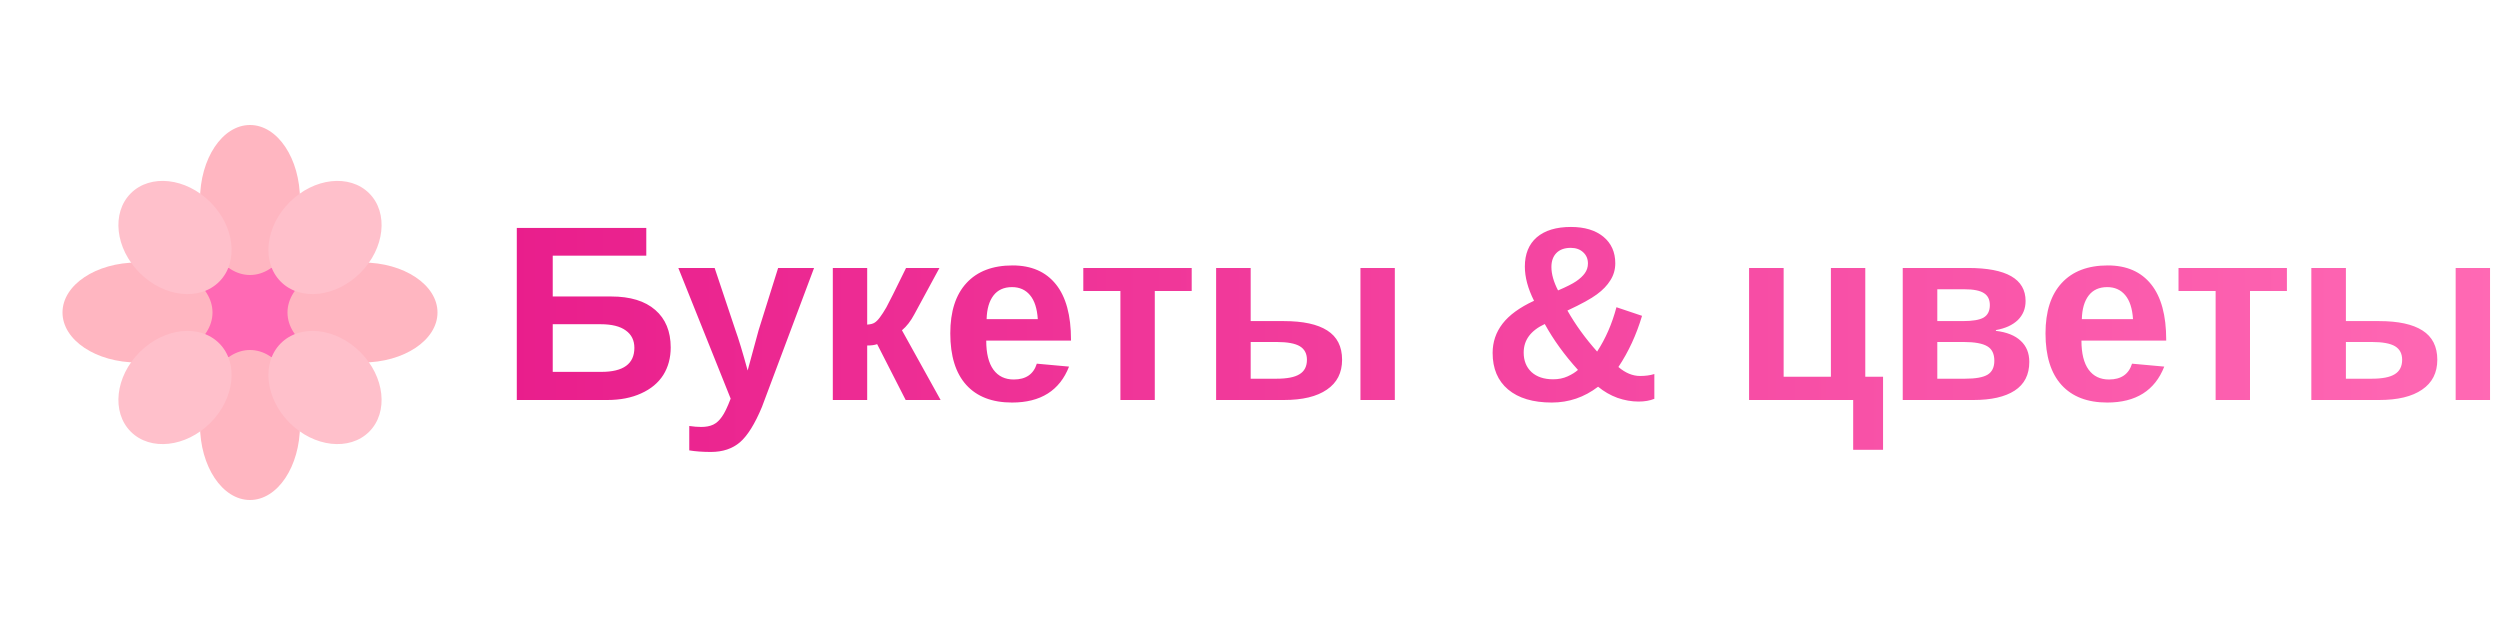
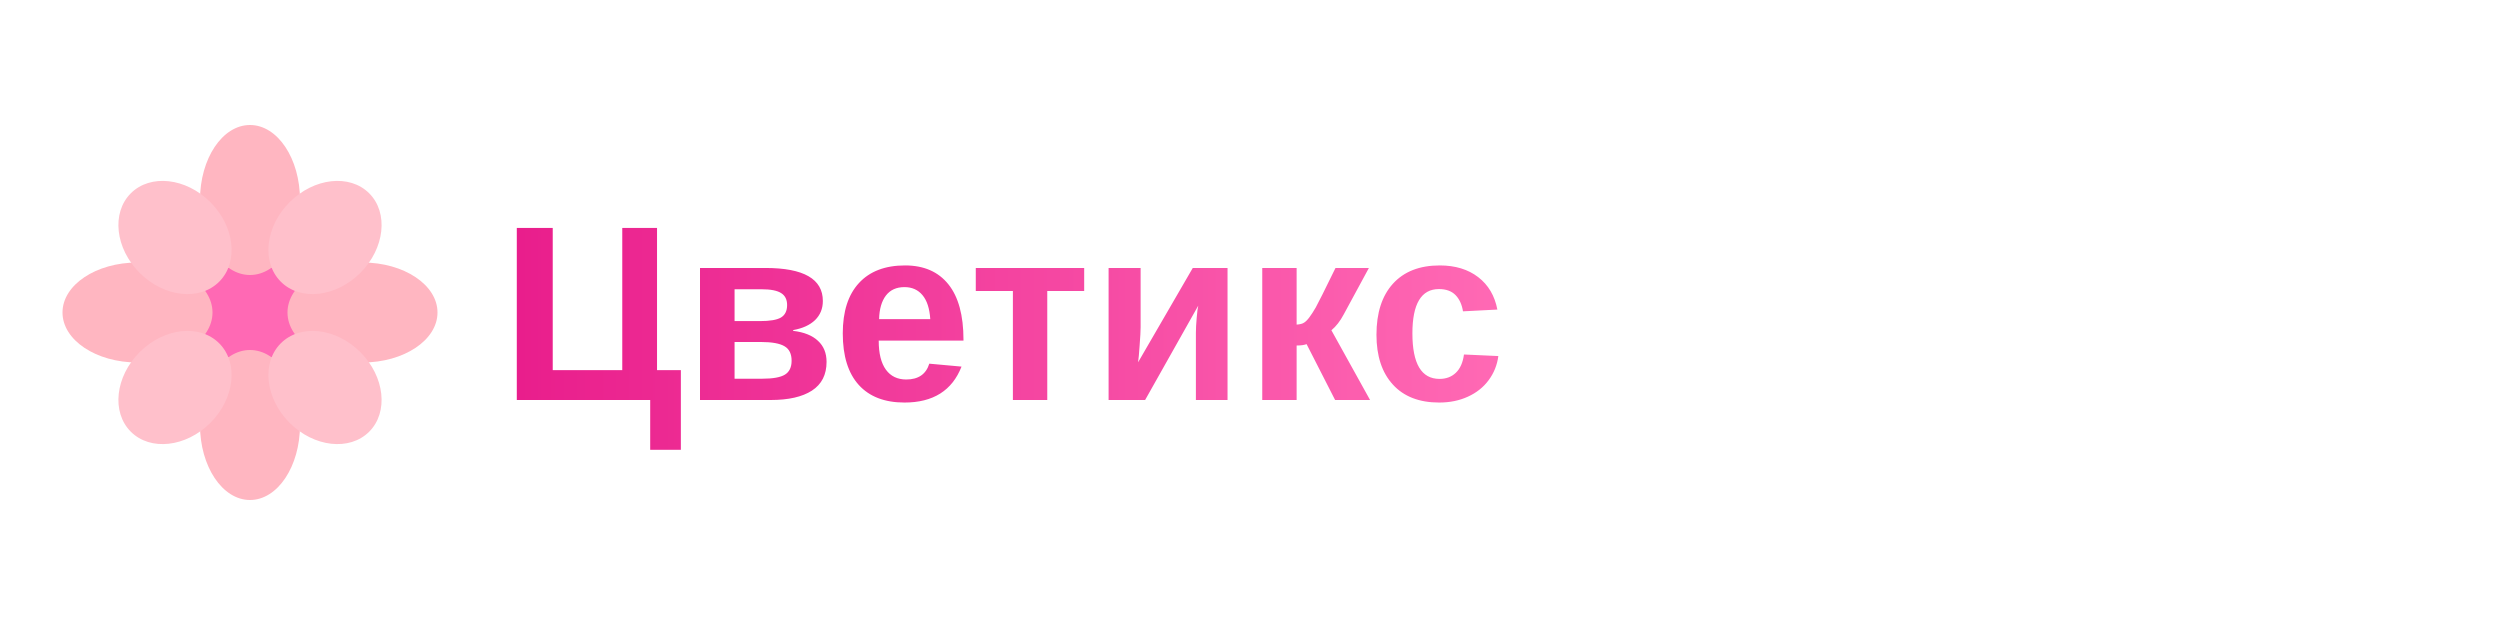
<svg xmlns="http://www.w3.org/2000/svg" width="200" height="50" viewBox="0 0 200 50">
  <defs>
    <linearGradient id="textGradient" x1="0%" y1="0%" x2="100%" y2="0%">
      <stop offset="0%" style="stop-color:#E91E8C" />
      <stop offset="100%" style="stop-color:#FF69B4" />
    </linearGradient>
  </defs>
  <g transform="translate(5, 10)">
    <circle cx="15" cy="15" r="4" fill="#FF69B4" />
    <ellipse cx="15" cy="6" rx="4" ry="6" fill="#FFB6C1" />
    <ellipse cx="24" cy="15" rx="6" ry="4" fill="#FFB6C1" />
    <ellipse cx="15" cy="24" rx="4" ry="6" fill="#FFB6C1" />
    <ellipse cx="6" cy="15" rx="6" ry="4" fill="#FFB6C1" />
    <ellipse cx="21" cy="9" rx="4" ry="5" fill="#FFC0CB" transform="rotate(45, 21, 9)" />
    <ellipse cx="21" cy="21" rx="4" ry="5" fill="#FFC0CB" transform="rotate(-45, 21, 21)" />
    <ellipse cx="9" cy="21" rx="4" ry="5" fill="#FFC0CB" transform="rotate(45, 9, 21)" />
    <ellipse cx="9" cy="9" rx="4" ry="5" fill="#FFC0CB" transform="rotate(-45, 9, 9)" />
  </g>
  <text x="40" y="32" font-family="'Segoe UI', Arial, sans-serif" font-size="20" font-weight="600" fill="url(#textGradient)">
-     Букеты &amp; цветы
+     Цветикс
  </text>
</svg>
